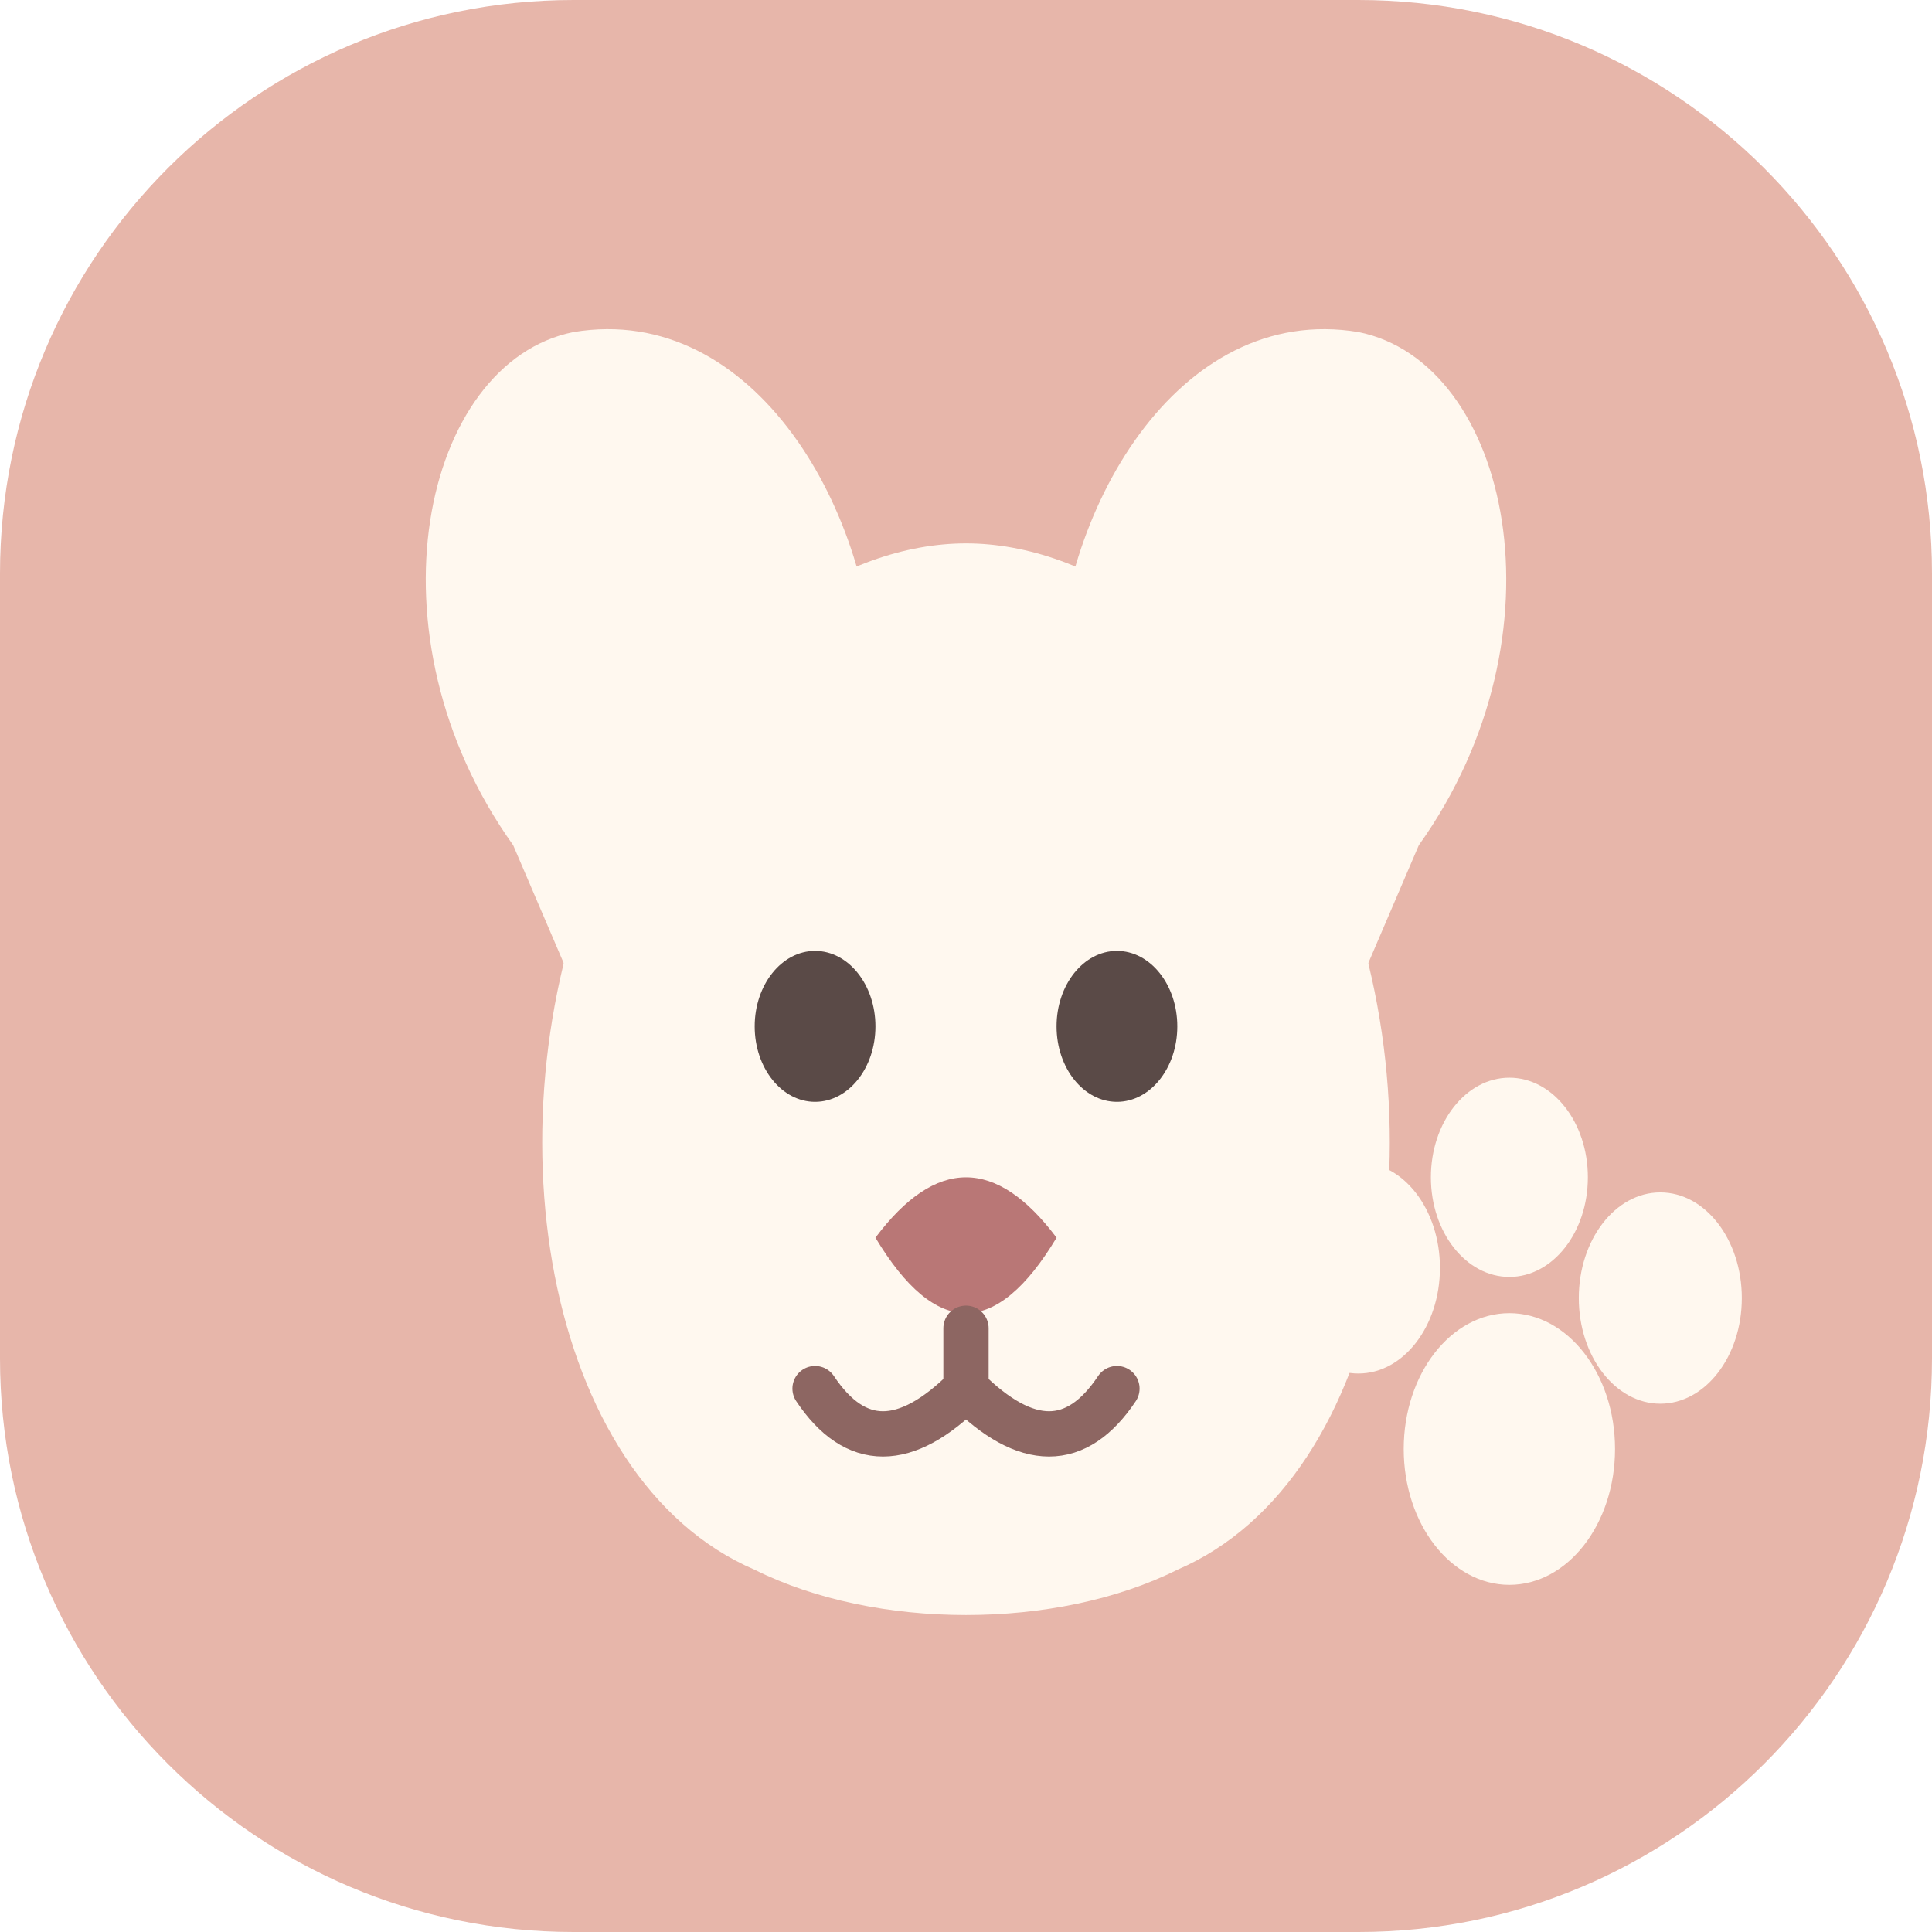
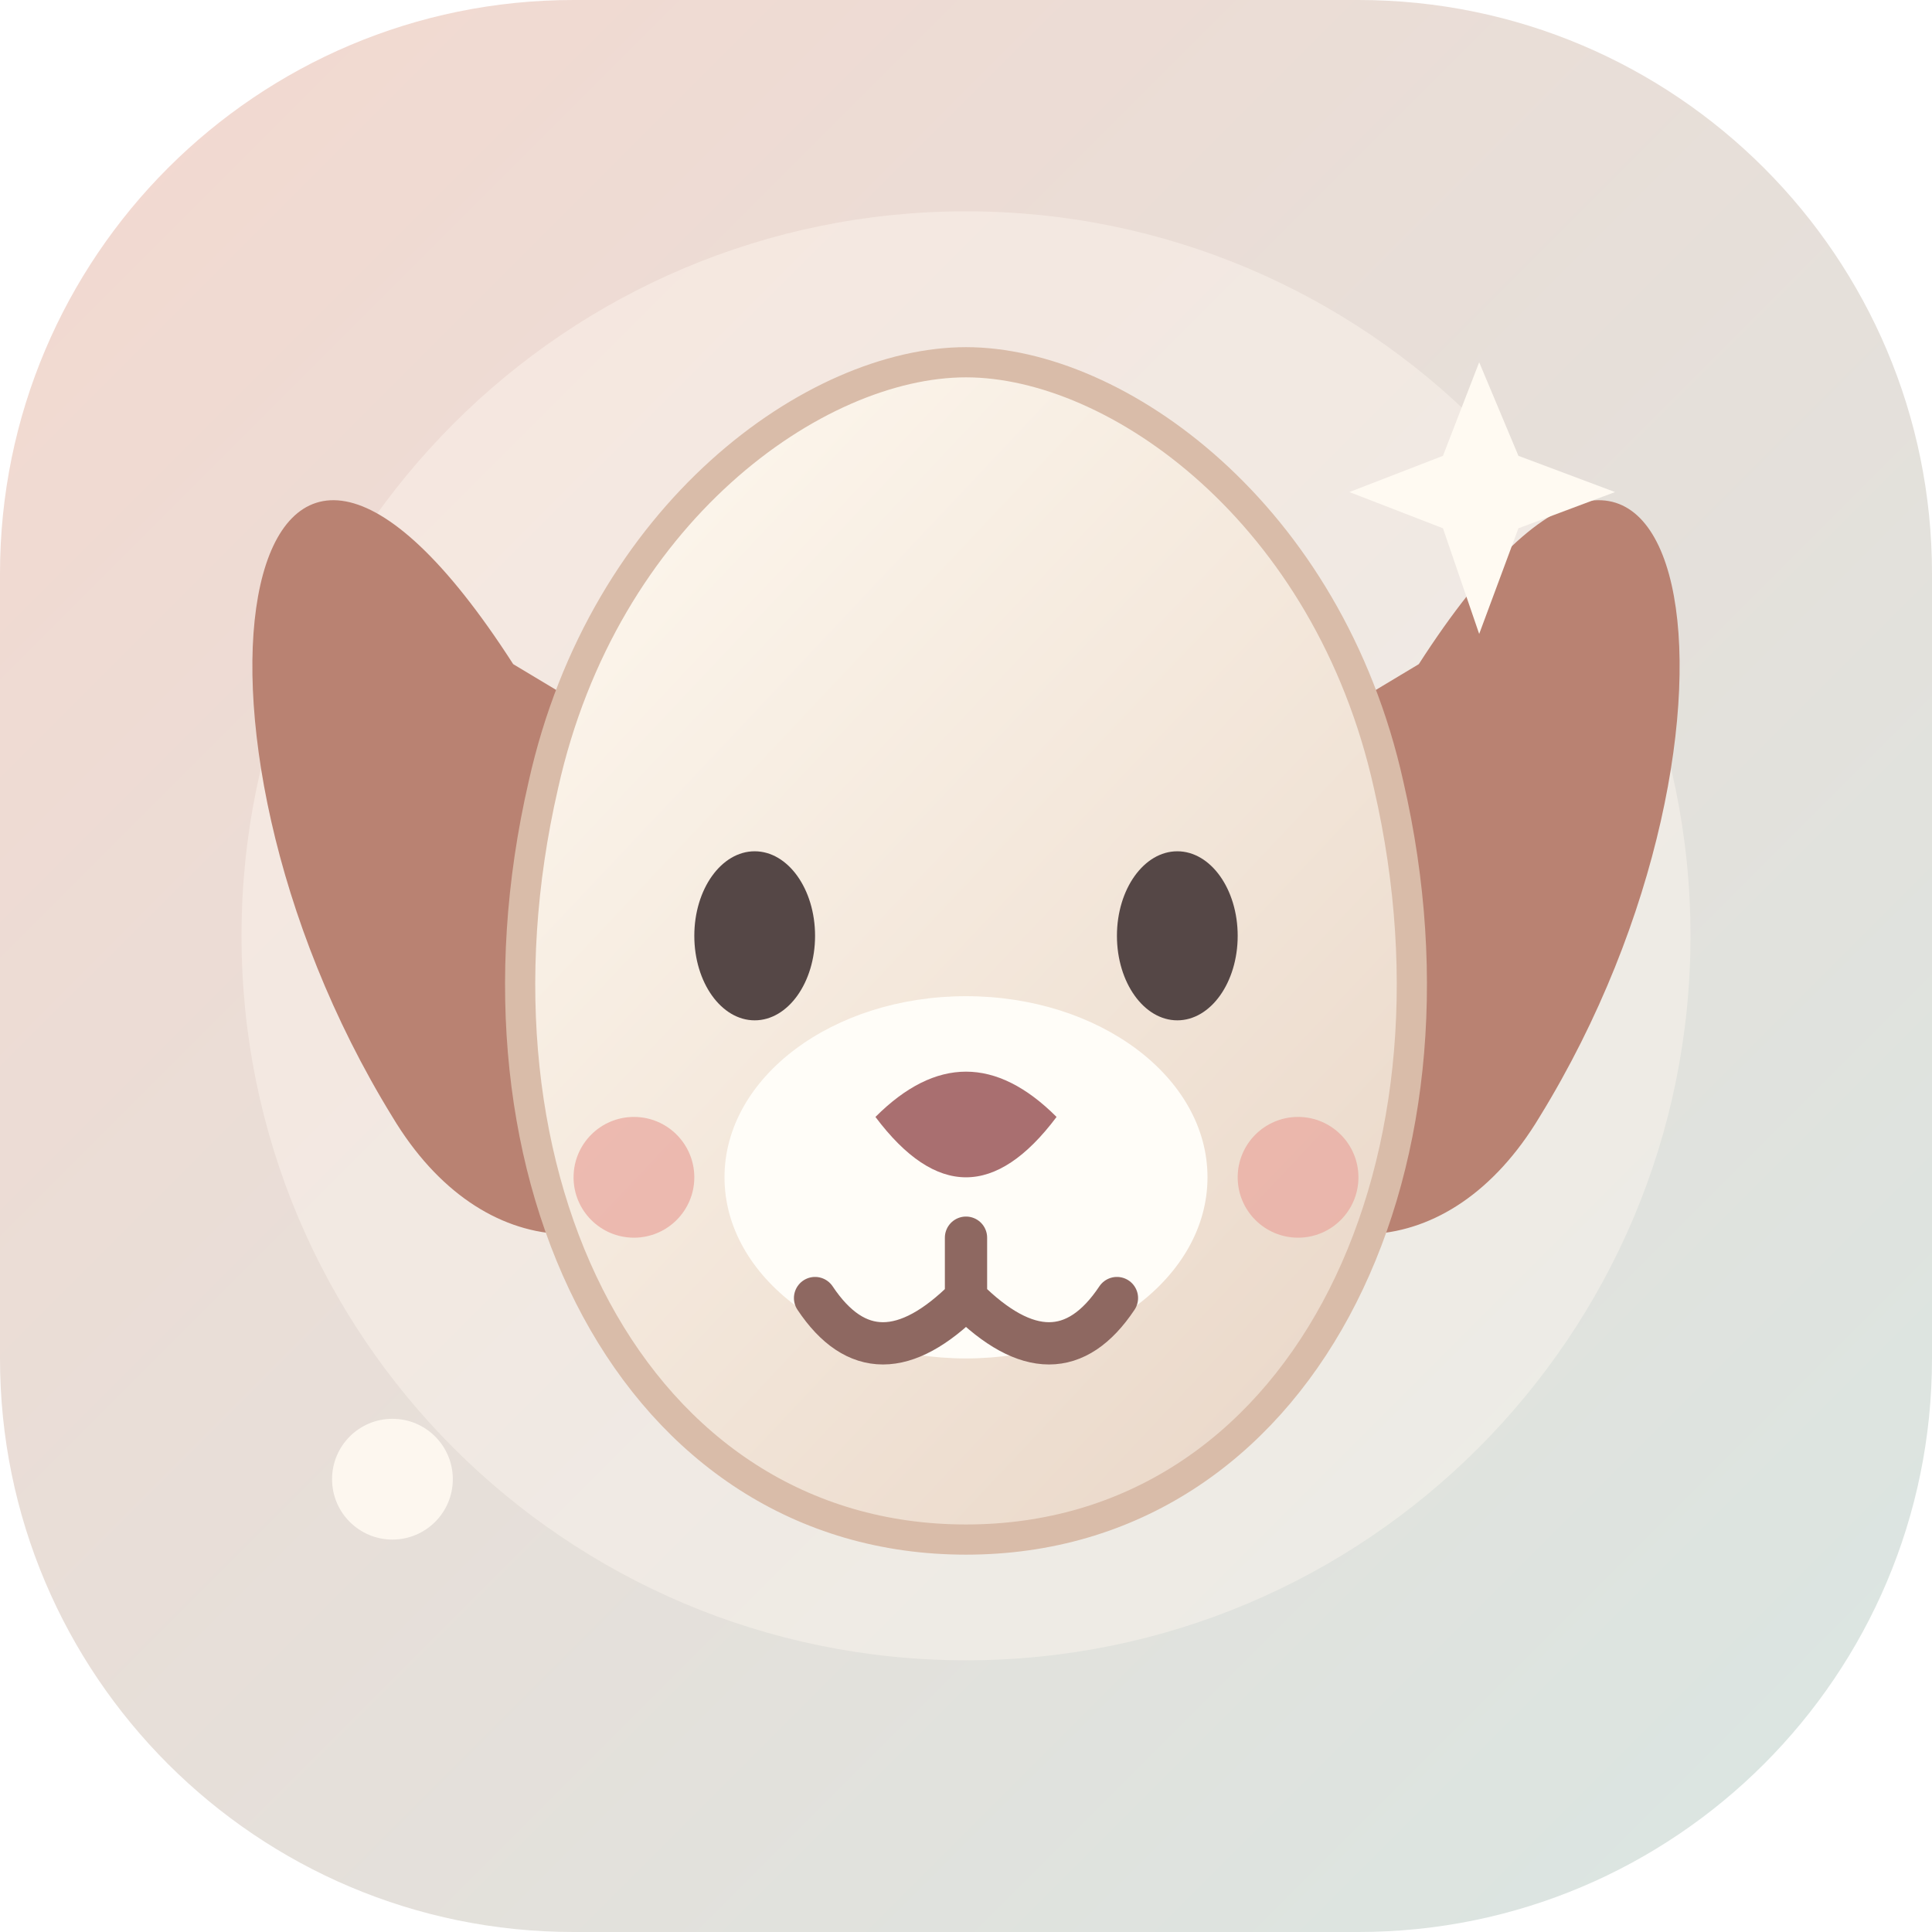
<svg xmlns="http://www.w3.org/2000/svg" viewBox="0 0 64 64">
-   <rect width="64" height="64" rx="19" fill="#e7b6aa" />
-   <path d="M17 28c-5-7-3-16 2-17 6-1 10 6 10 12l-1 8-8 4z" fill="#fff8ef" />
-   <path d="M47 28c5-7 3-16-2-17-6-1-10 6-10 12l1 8 8 4z" fill="#fff8ef" />
-   <path d="M20 28c3-7 8-10 12-10s9 3 12 10c4 9 2 21-5 24-4 2-10 2-14 0-7-3-9-15-5-24z" fill="#fff8ef" />
-   <ellipse cx="27" cy="34" rx="2" ry="2.5" fill="#5a4a47" />
-   <ellipse cx="37" cy="34" rx="2" ry="2.5" fill="#5a4a47" />
-   <path d="M29 41q3-4 6 0-3 5-6 0z" fill="#b97776" />
-   <path d="M32 44v2m0 0q-3 3-5 0m5 0q3 3 5 0" fill="none" stroke="#8d6662" stroke-width="1.5" stroke-linecap="round" />
-   <g fill="#fff8ef">
-     <ellipse cx="50" cy="48" rx="3.5" ry="4.5" />
-     <ellipse cx="55" cy="43" rx="2.7" ry="3.5" />
-     <ellipse cx="45" cy="42" rx="2.7" ry="3.5" />
-     <ellipse cx="50" cy="39" rx="2.6" ry="3.3" />
-   </g>
+   <defs>
+     <linearGradient id="bg" x1="0" y1="0" x2="1" y2="1">
+       <stop offset="0" stop-color="#f4d8cf" />
+       <stop offset="1" stop-color="#d9e6e3" />
+     </linearGradient>
+     <linearGradient id="fur" x1="0" y1="0" x2=".8" y2="1">
+       <stop offset="0" stop-color="#fffaf1" />
+       <stop offset="1" stop-color="#ead8c9" />
+     </linearGradient>
+   </defs>
+   <rect width="64" height="64" rx="19" fill="url(#bg)" />
+   <circle cx="32" cy="31" r="24" fill="#fff8f0" opacity=".42" />
+   <path d="M17 22C8 8 5 24 13 37c3 5 8 5 11 1l-2-13z" fill="#b98272" />
+   <path d="M47 22C56 8 59 24 51 37c-3 5-8 5-11 1l2-13z" fill="#b98272" />
+   <path d="M18 26c2-9 9-14 14-14s12 5 14 14c3 13-3 25-14 25S15 39 18 26z" fill="url(#fur)" stroke="#d9bca9" />
+   <ellipse cx="25" cy="31" rx="2" ry="2.8" fill="#554746" />
+   <ellipse cx="39" cy="31" rx="2" ry="2.8" fill="#554746" />
+   <ellipse cx="32" cy="39" rx="8" ry="6" fill="#fffdf8" />
+   <path d="M29 37q3-3 6 0-3 4-6 0z" fill="#a96f70" />
+   <path d="M32 41v2m0 0q-3 3-5 0m5 0q3 3 5 0" fill="none" stroke="#8e6861" stroke-width="1.4" stroke-linecap="round" />
+   <circle cx="21" cy="39" r="2" fill="#e9aaa0" opacity=".75" />
+   <circle cx="43" cy="39" r="2" fill="#e9aaa0" opacity=".75" />
+   <path d="M49 12l1.3 3.1 3.2 1.2-3.2 1.2L49 21l-1.2-3.5-3.1-1.2 3.1-1.2z" fill="#fffaf2" />
+   <circle cx="13" cy="49" r="2" fill="#fffaf2" opacity=".9" />
</svg>
